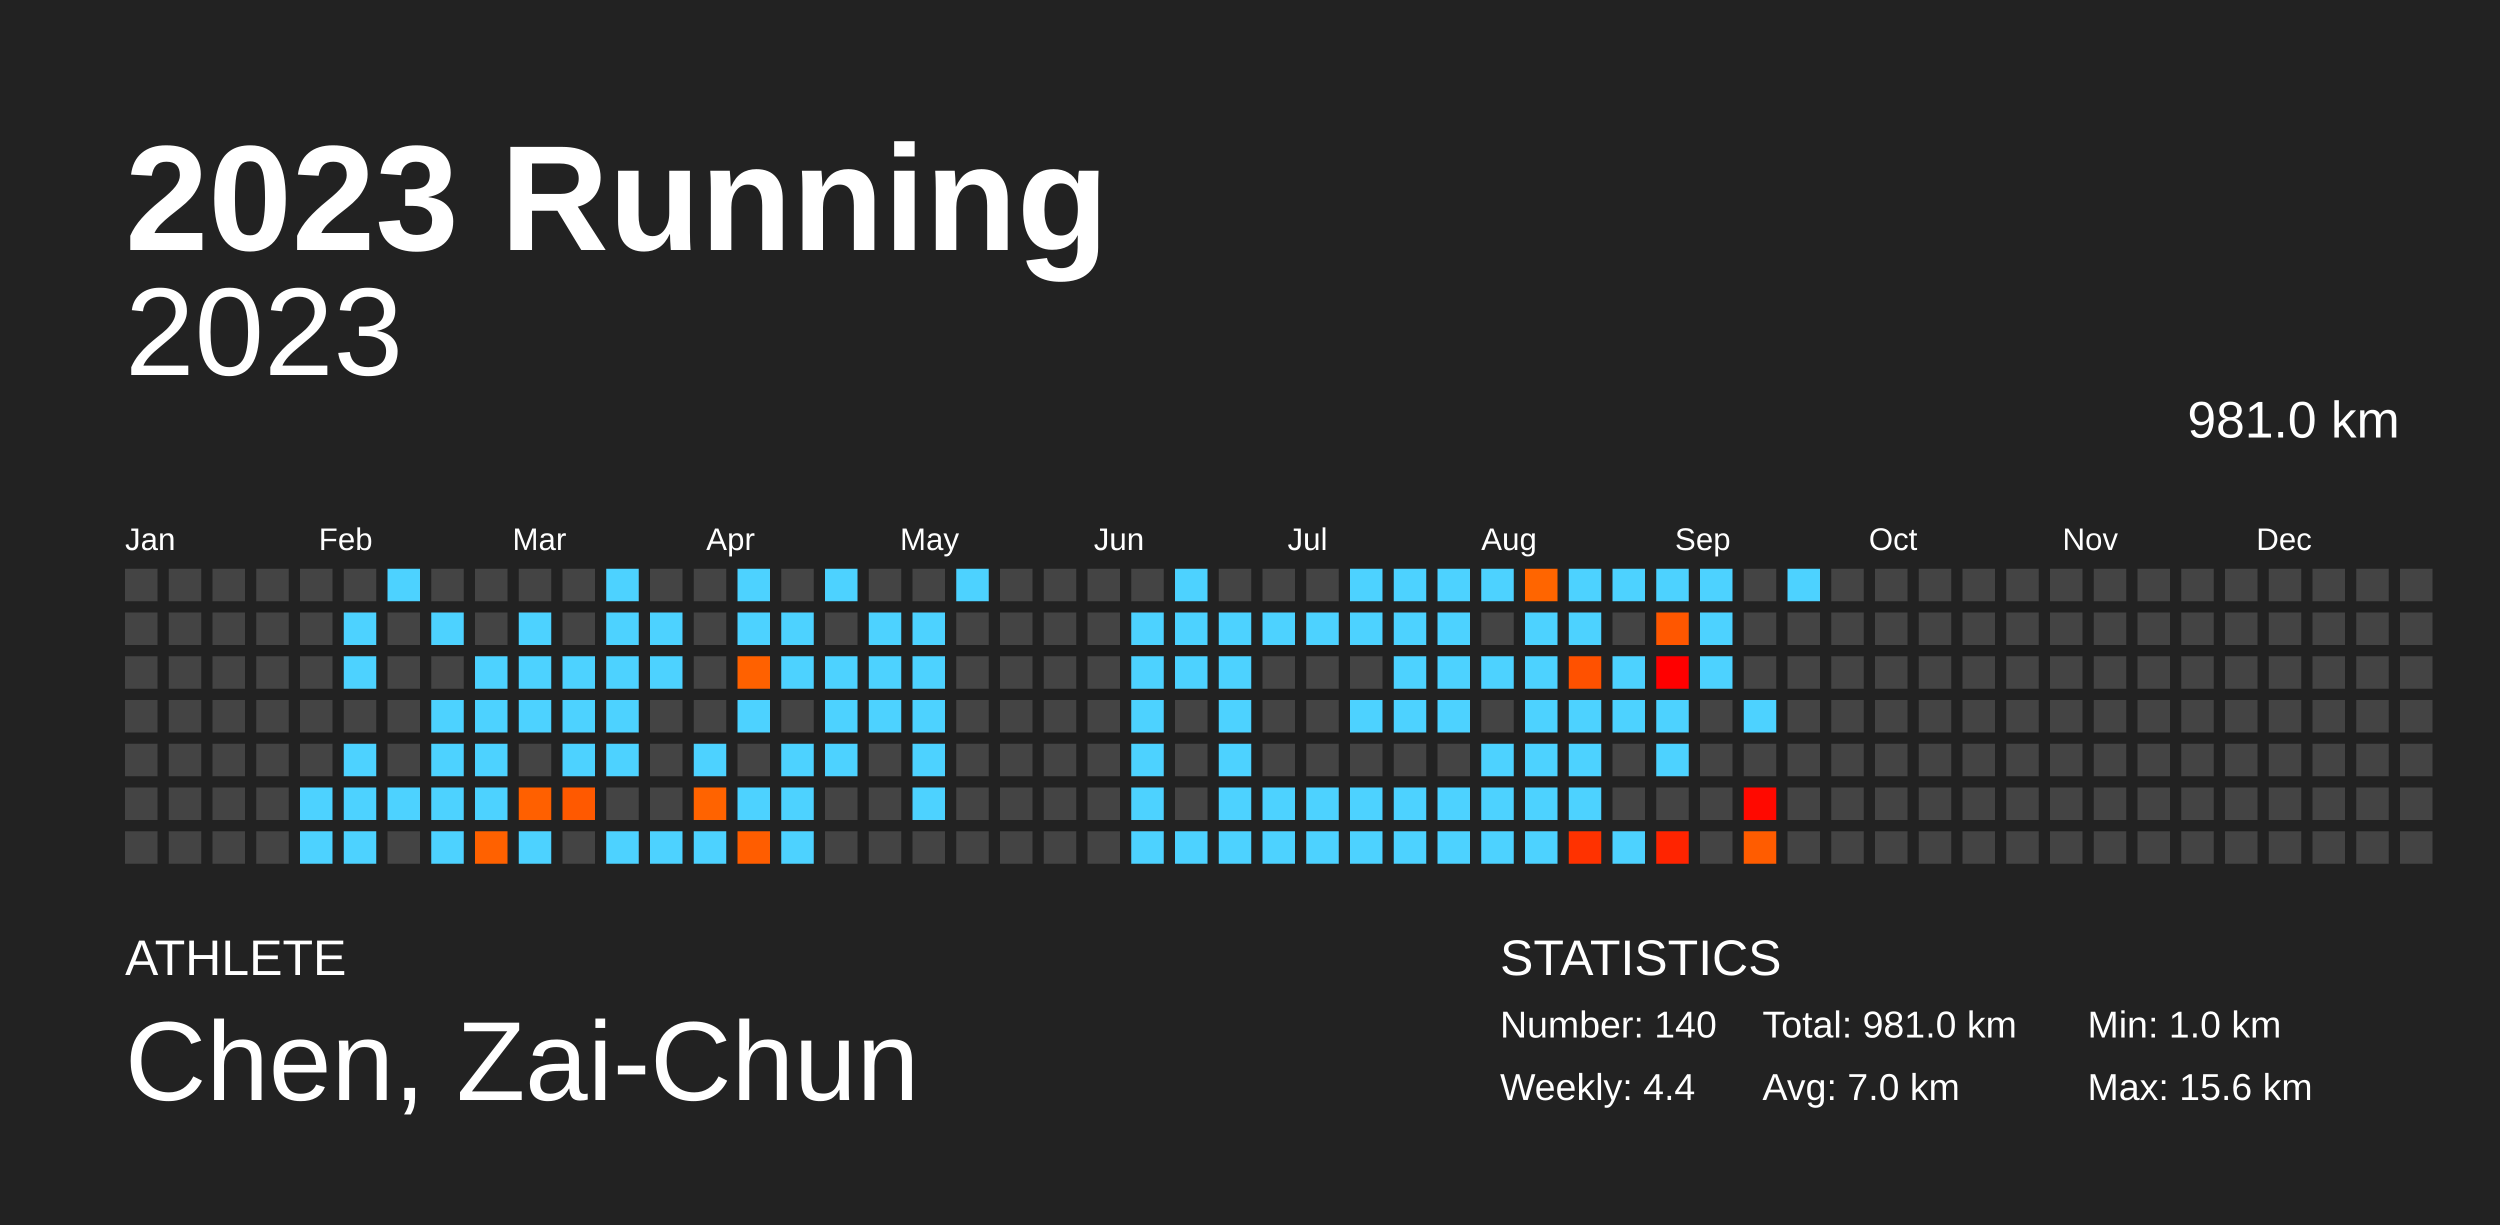
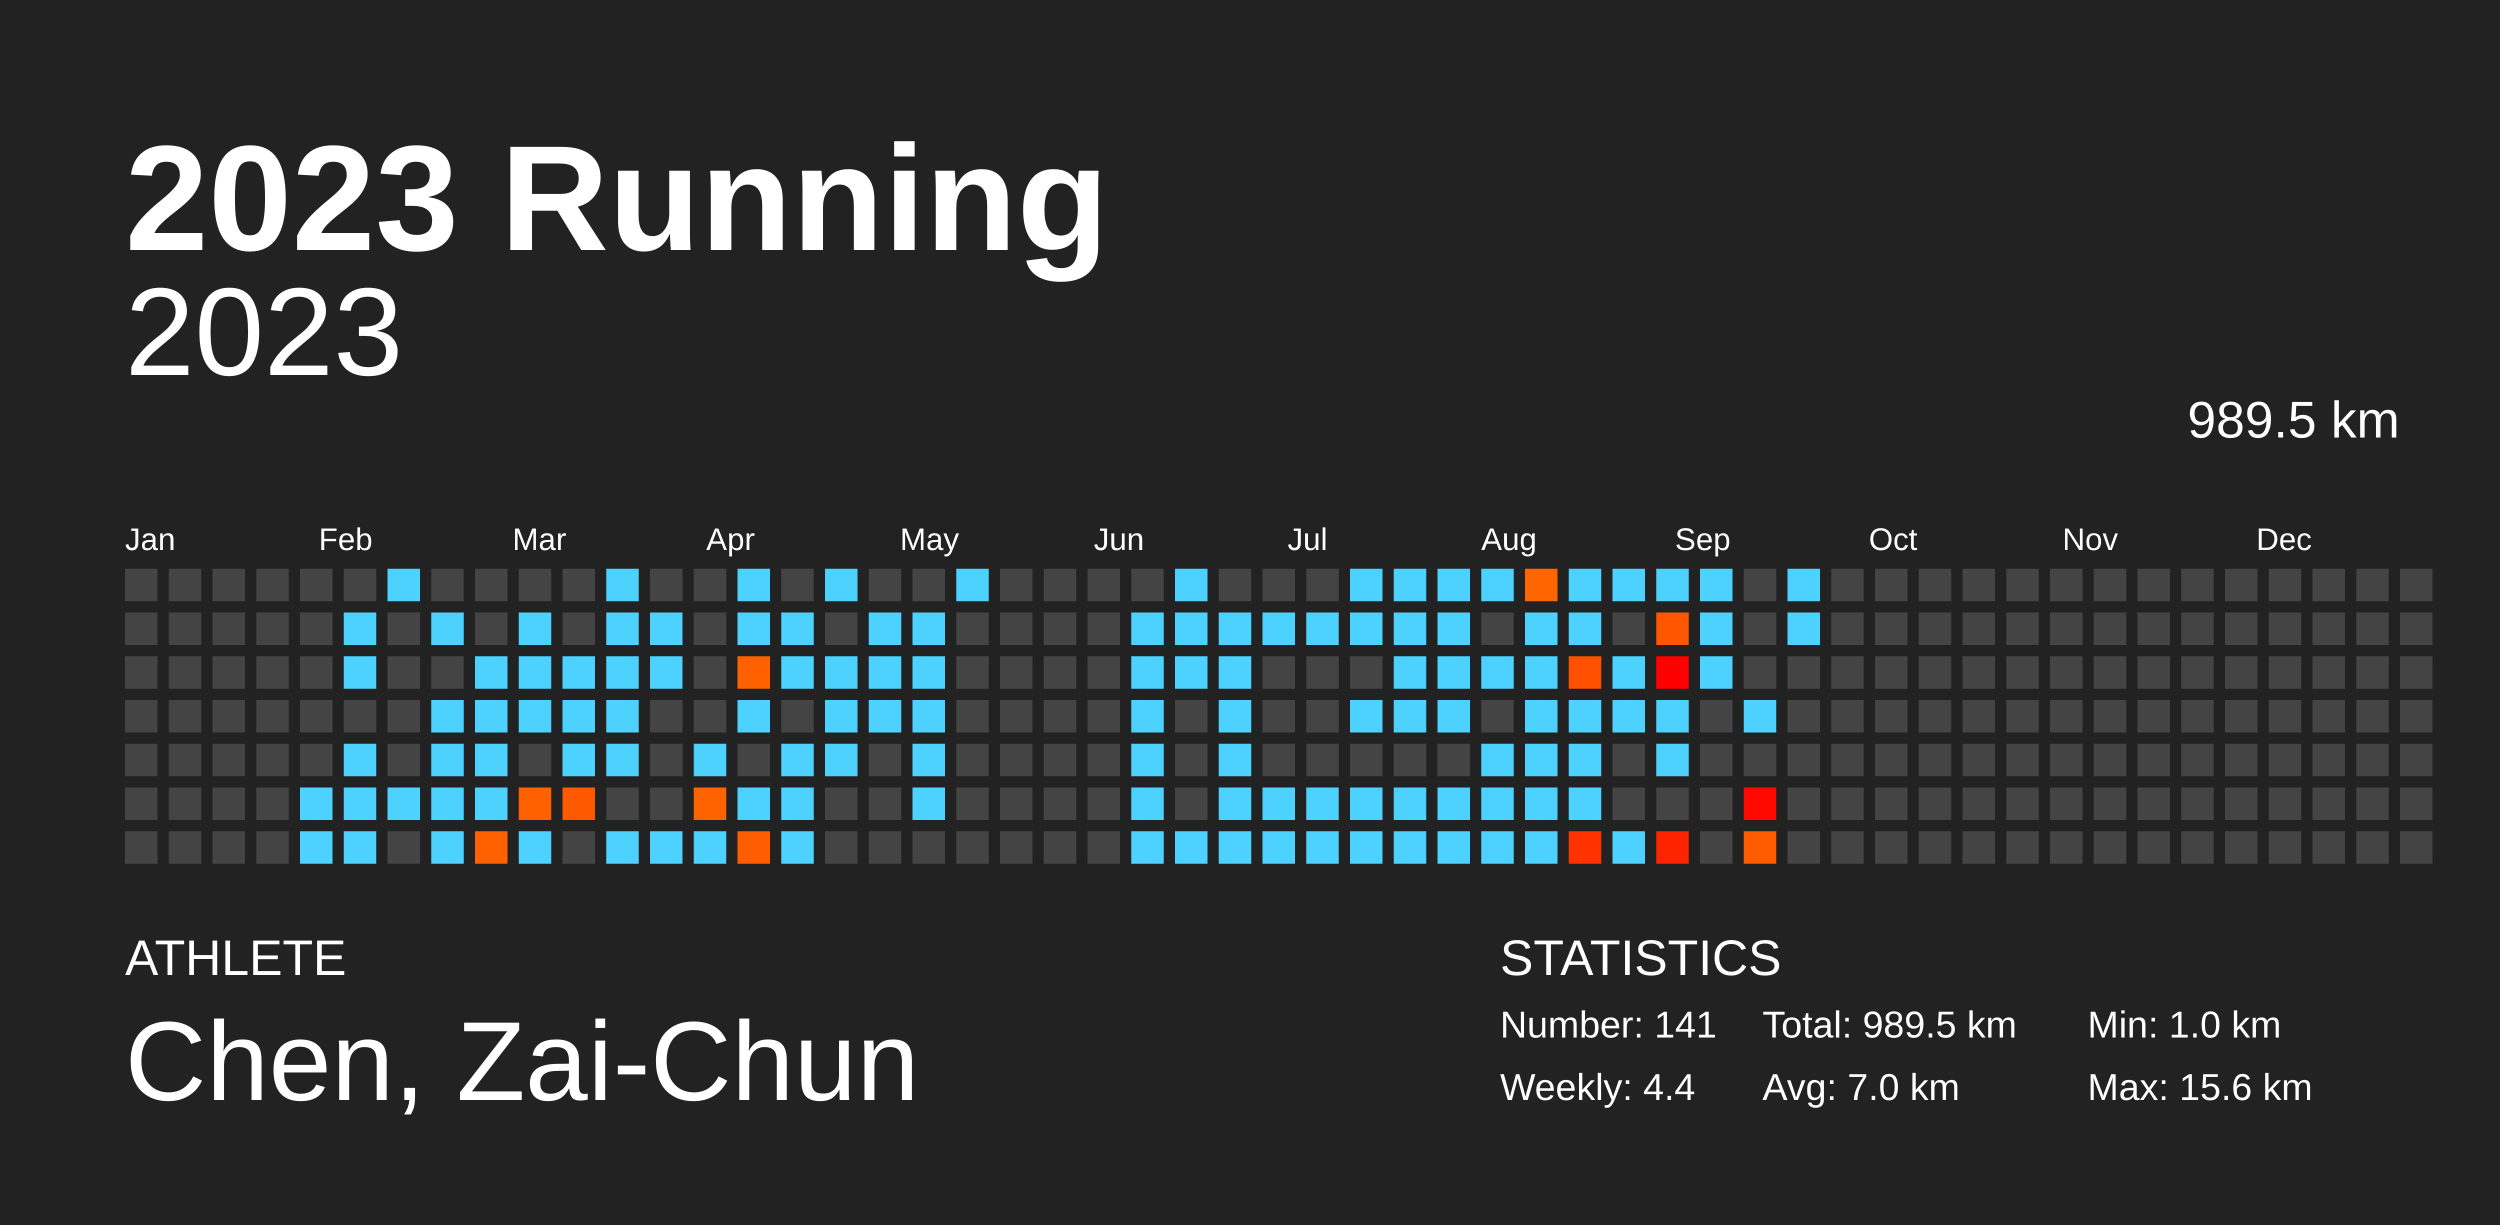
<svg xmlns="http://www.w3.org/2000/svg" baseProfile="full" height="98mm" version="1.1" viewBox="0,0,200,98" width="200mm">
  <defs />
  <rect fill="#222222" height="98" width="200" x="0" y="0" />
  <text fill="#FFFFFF" style="font-size:12px; font-family:Arial; font-weight:bold;" x="10" y="20">2023 Running</text>
  <text fill="#FFFFFF" style="font-size:4px; font-family:Arial" x="10" y="78">ATHLETE</text>
  <text fill="#FFFFFF" style="font-size:9px; font-family:Arial" x="10" y="88">Chen, Zai-Chun</text>
  <text fill="#FFFFFF" style="font-size:4px; font-family:Arial" x="120" y="78">STATISTICS</text>
-   <text fill="#FFFFFF" style="font-size:3px; font-family:Arial" x="120" y="83">Number: 140</text>
+   <text fill="#FFFFFF" style="font-size:3px; font-family:Arial" x="120" y="83">Number: 141</text>
  <text fill="#FFFFFF" style="font-size:3px; font-family:Arial" x="120" y="88">Weekly: 4.4</text>
-   <text fill="#FFFFFF" style="font-size:3px; font-family:Arial" x="141" y="83">Total: 981.0 km</text>
+   <text fill="#FFFFFF" style="font-size:3px; font-family:Arial" x="141" y="83">Total: 989.5 km</text>
  <text fill="#FFFFFF" style="font-size:3px; font-family:Arial" x="141" y="88">Avg: 7.0 km</text>
  <text fill="#FFFFFF" style="font-size:3px; font-family:Arial" x="167" y="83">Min: 1.0 km</text>
  <text fill="#FFFFFF" style="font-size:3px; font-family:Arial" x="167" y="88">Max: 15.6 km</text>
  <text alignment-baseline="hanging" fill="#FFFFFF" style="font-size:10.0px; font-family:Arial;" x="10" y="30">2023</text>
-   <text alignment-baseline="hanging" fill="#FFFFFF" style="font-size:4.125px; font-family:Arial;" x="175" y="35">981.0 km</text>
+   <text alignment-baseline="hanging" fill="#FFFFFF" style="font-size:4.125px; font-family:Arial;" x="175" y="35">989.5 km</text>
  <text fill="#FFFFFF" style="font-size:2.5px; font-family:Arial" x="10.0" y="44">Jan</text>
  <text fill="#FFFFFF" style="font-size:2.5px; font-family:Arial" x="25.5" y="44">Feb</text>
  <text fill="#FFFFFF" style="font-size:2.5px; font-family:Arial" x="41.0" y="44">Mar</text>
  <text fill="#FFFFFF" style="font-size:2.5px; font-family:Arial" x="56.5" y="44">Apr</text>
  <text fill="#FFFFFF" style="font-size:2.5px; font-family:Arial" x="72.0" y="44">May</text>
  <text fill="#FFFFFF" style="font-size:2.5px; font-family:Arial" x="87.5" y="44">Jun</text>
  <text fill="#FFFFFF" style="font-size:2.5px; font-family:Arial" x="103.0" y="44">Jul</text>
  <text fill="#FFFFFF" style="font-size:2.5px; font-family:Arial" x="118.5" y="44">Aug</text>
  <text fill="#FFFFFF" style="font-size:2.5px; font-family:Arial" x="134.0" y="44">Sep</text>
  <text fill="#FFFFFF" style="font-size:2.5px; font-family:Arial" x="149.5" y="44">Oct</text>
  <text fill="#FFFFFF" style="font-size:2.5px; font-family:Arial" x="165.0" y="44">Nov</text>
  <text fill="#FFFFFF" style="font-size:2.5px; font-family:Arial" x="180.5" y="44">Dec</text>
  <rect fill="#444444" height="2.6" width="2.6" x="10.0" y="45.5" />
  <rect fill="#444444" height="2.6" width="2.6" x="10.0" y="49.0" />
  <rect fill="#444444" height="2.6" width="2.6" x="10.0" y="52.5" />
  <rect fill="#444444" height="2.6" width="2.6" x="10.0" y="56.0" />
  <rect fill="#444444" height="2.6" width="2.6" x="10.0" y="59.5" />
  <rect fill="#444444" height="2.6" width="2.6" x="10.0" y="63.0" />
  <rect fill="#444444" height="2.6" width="2.6" x="10.0" y="66.5" />
  <rect fill="#444444" height="2.6" width="2.6" x="13.5" y="45.5" />
  <rect fill="#444444" height="2.6" width="2.6" x="13.5" y="49.0" />
  <rect fill="#444444" height="2.6" width="2.6" x="13.5" y="52.5" />
  <rect fill="#444444" height="2.6" width="2.6" x="13.5" y="56.0" />
  <rect fill="#444444" height="2.6" width="2.6" x="13.5" y="59.5" />
  <rect fill="#444444" height="2.6" width="2.6" x="13.5" y="63.0" />
  <rect fill="#444444" height="2.6" width="2.6" x="13.5" y="66.5" />
  <rect fill="#444444" height="2.6" width="2.6" x="17.0" y="45.5" />
  <rect fill="#444444" height="2.6" width="2.6" x="17.0" y="49.0" />
  <rect fill="#444444" height="2.6" width="2.6" x="17.0" y="52.5" />
  <rect fill="#444444" height="2.6" width="2.6" x="17.0" y="56.0" />
  <rect fill="#444444" height="2.6" width="2.6" x="17.0" y="59.5" />
  <rect fill="#444444" height="2.6" width="2.6" x="17.0" y="63.0" />
  <rect fill="#444444" height="2.6" width="2.6" x="17.0" y="66.5" />
  <rect fill="#444444" height="2.6" width="2.6" x="20.5" y="45.5" />
  <rect fill="#444444" height="2.6" width="2.6" x="20.5" y="49.0" />
  <rect fill="#444444" height="2.6" width="2.6" x="20.5" y="52.5" />
  <rect fill="#444444" height="2.6" width="2.6" x="20.5" y="56.0" />
  <rect fill="#444444" height="2.6" width="2.6" x="20.5" y="59.5" />
  <rect fill="#444444" height="2.6" width="2.6" x="20.5" y="63.0" />
  <rect fill="#444444" height="2.6" width="2.6" x="20.5" y="66.5" />
  <rect fill="#444444" height="2.6" width="2.6" x="24.0" y="45.5" />
  <rect fill="#444444" height="2.6" width="2.6" x="24.0" y="49.0" />
  <rect fill="#444444" height="2.6" width="2.6" x="24.0" y="52.5" />
  <rect fill="#444444" height="2.6" width="2.6" x="24.0" y="56.0" />
  <rect fill="#444444" height="2.6" width="2.6" x="24.0" y="59.5" />
  <rect fill="#4dd2ff" height="2.6" width="2.6" x="24.0" y="63.0" />
  <rect fill="#4dd2ff" height="2.6" width="2.6" x="24.0" y="66.5" />
  <rect fill="#444444" height="2.6" width="2.6" x="27.5" y="45.5" />
  <rect fill="#4dd2ff" height="2.6" width="2.6" x="27.5" y="49.0" />
  <rect fill="#4dd2ff" height="2.6" width="2.6" x="27.5" y="52.5" />
  <rect fill="#444444" height="2.6" width="2.6" x="27.5" y="56.0" />
  <rect fill="#4dd2ff" height="2.6" width="2.6" x="27.5" y="59.5" />
  <rect fill="#4dd2ff" height="2.6" width="2.6" x="27.5" y="63.0" />
  <rect fill="#4dd2ff" height="2.6" width="2.6" x="27.5" y="66.5" />
  <rect fill="#4dd2ff" height="2.6" width="2.6" x="31.0" y="45.5" />
  <rect fill="#444444" height="2.6" width="2.6" x="31.0" y="49.0" />
  <rect fill="#444444" height="2.6" width="2.6" x="31.0" y="52.5" />
  <rect fill="#444444" height="2.6" width="2.6" x="31.0" y="56.0" />
  <rect fill="#444444" height="2.6" width="2.6" x="31.0" y="59.5" />
  <rect fill="#4dd2ff" height="2.6" width="2.6" x="31.0" y="63.0" />
  <rect fill="#444444" height="2.6" width="2.6" x="31.0" y="66.5" />
  <rect fill="#444444" height="2.6" width="2.6" x="34.5" y="45.5" />
  <rect fill="#4dd2ff" height="2.6" width="2.6" x="34.5" y="49.0" />
  <rect fill="#444444" height="2.6" width="2.6" x="34.5" y="52.5" />
  <rect fill="#4dd2ff" height="2.6" width="2.6" x="34.5" y="56.0" />
  <rect fill="#4dd2ff" height="2.6" width="2.6" x="34.5" y="59.5" />
  <rect fill="#4dd2ff" height="2.6" width="2.6" x="34.5" y="63.0" />
  <rect fill="#4dd2ff" height="2.6" width="2.6" x="34.5" y="66.5" />
  <rect fill="#444444" height="2.6" width="2.6" x="38.0" y="45.5" />
  <rect fill="#444444" height="2.6" width="2.6" x="38.0" y="49.0" />
  <rect fill="#4dd2ff" height="2.6" width="2.6" x="38.0" y="52.5" />
  <rect fill="#4dd2ff" height="2.6" width="2.6" x="38.0" y="56.0" />
  <rect fill="#4dd2ff" height="2.6" width="2.6" x="38.0" y="59.5" />
  <rect fill="#4dd2ff" height="2.6" width="2.6" x="38.0" y="63.0" />
  <rect fill="#ff6100" height="2.6" width="2.6" x="38.0" y="66.5" />
  <rect fill="#444444" height="2.6" width="2.6" x="41.5" y="45.5" />
  <rect fill="#4dd2ff" height="2.6" width="2.6" x="41.5" y="49.0" />
  <rect fill="#4dd2ff" height="2.6" width="2.6" x="41.5" y="52.5" />
  <rect fill="#4dd2ff" height="2.6" width="2.6" x="41.5" y="56.0" />
  <rect fill="#444444" height="2.6" width="2.6" x="41.5" y="59.5" />
  <rect fill="#ff6000" height="2.6" width="2.6" x="41.5" y="63.0" />
  <rect fill="#4dd2ff" height="2.6" width="2.6" x="41.5" y="66.5" />
  <rect fill="#444444" height="2.6" width="2.6" x="45.0" y="45.5" />
  <rect fill="#444444" height="2.6" width="2.6" x="45.0" y="49.0" />
  <rect fill="#4dd2ff" height="2.6" width="2.6" x="45.0" y="52.5" />
  <rect fill="#4dd2ff" height="2.6" width="2.6" x="45.0" y="56.0" />
  <rect fill="#4dd2ff" height="2.6" width="2.6" x="45.0" y="59.5" />
  <rect fill="#ff5900" height="2.6" width="2.6" x="45.0" y="63.0" />
  <rect fill="#444444" height="2.6" width="2.6" x="45.0" y="66.5" />
  <rect fill="#4dd2ff" height="2.6" width="2.6" x="48.5" y="45.5" />
  <rect fill="#4dd2ff" height="2.6" width="2.6" x="48.5" y="49.0" />
  <rect fill="#4dd2ff" height="2.6" width="2.6" x="48.5" y="52.5" />
  <rect fill="#4dd2ff" height="2.6" width="2.6" x="48.5" y="56.0" />
  <rect fill="#4dd2ff" height="2.6" width="2.6" x="48.5" y="59.5" />
  <rect fill="#444444" height="2.6" width="2.6" x="48.5" y="63.0" />
  <rect fill="#4dd2ff" height="2.6" width="2.6" x="48.5" y="66.5" />
  <rect fill="#444444" height="2.6" width="2.6" x="52.0" y="45.5" />
  <rect fill="#4dd2ff" height="2.6" width="2.6" x="52.0" y="49.0" />
  <rect fill="#4dd2ff" height="2.6" width="2.6" x="52.0" y="52.5" />
  <rect fill="#444444" height="2.6" width="2.6" x="52.0" y="56.0" />
  <rect fill="#444444" height="2.6" width="2.6" x="52.0" y="59.5" />
  <rect fill="#444444" height="2.6" width="2.6" x="52.0" y="63.0" />
  <rect fill="#4dd2ff" height="2.6" width="2.6" x="52.0" y="66.5" />
  <rect fill="#444444" height="2.6" width="2.6" x="55.5" y="45.5" />
  <rect fill="#444444" height="2.6" width="2.6" x="55.5" y="49.0" />
  <rect fill="#444444" height="2.6" width="2.6" x="55.5" y="52.5" />
  <rect fill="#444444" height="2.6" width="2.6" x="55.5" y="56.0" />
  <rect fill="#4dd2ff" height="2.6" width="2.6" x="55.5" y="59.5" />
  <rect fill="#ff6300" height="2.6" width="2.6" x="55.5" y="63.0" />
  <rect fill="#4dd2ff" height="2.6" width="2.6" x="55.5" y="66.5" />
  <rect fill="#4dd2ff" height="2.6" width="2.6" x="59.0" y="45.5" />
  <rect fill="#4dd2ff" height="2.6" width="2.6" x="59.0" y="49.0" />
  <rect fill="#ff6100" height="2.6" width="2.6" x="59.0" y="52.5" />
  <rect fill="#4dd2ff" height="2.6" width="2.6" x="59.0" y="56.0" />
  <rect fill="#444444" height="2.6" width="2.6" x="59.0" y="59.5" />
  <rect fill="#4dd2ff" height="2.6" width="2.6" x="59.0" y="63.0" />
  <rect fill="#ff5d00" height="2.6" width="2.6" x="59.0" y="66.5" />
  <rect fill="#444444" height="2.6" width="2.6" x="62.5" y="45.5" />
  <rect fill="#4dd2ff" height="2.6" width="2.6" x="62.5" y="49.0" />
  <rect fill="#4dd2ff" height="2.6" width="2.6" x="62.5" y="52.5" />
  <rect fill="#444444" height="2.6" width="2.6" x="62.5" y="56.0" />
  <rect fill="#4dd2ff" height="2.6" width="2.6" x="62.5" y="59.5" />
  <rect fill="#4dd2ff" height="2.6" width="2.6" x="62.5" y="63.0" />
  <rect fill="#4dd2ff" height="2.6" width="2.6" x="62.5" y="66.5" />
  <rect fill="#4dd2ff" height="2.6" width="2.6" x="66.0" y="45.5" />
  <rect fill="#444444" height="2.6" width="2.6" x="66.0" y="49.0" />
  <rect fill="#4dd2ff" height="2.6" width="2.6" x="66.0" y="52.5" />
  <rect fill="#4dd2ff" height="2.6" width="2.6" x="66.0" y="56.0" />
  <rect fill="#4dd2ff" height="2.6" width="2.6" x="66.0" y="59.5" />
  <rect fill="#444444" height="2.6" width="2.6" x="66.0" y="63.0" />
  <rect fill="#444444" height="2.6" width="2.6" x="66.0" y="66.5" />
  <rect fill="#444444" height="2.6" width="2.6" x="69.5" y="45.5" />
  <rect fill="#4dd2ff" height="2.6" width="2.6" x="69.5" y="49.0" />
  <rect fill="#4dd2ff" height="2.6" width="2.6" x="69.5" y="52.5" />
  <rect fill="#4dd2ff" height="2.6" width="2.6" x="69.5" y="56.0" />
  <rect fill="#444444" height="2.6" width="2.6" x="69.5" y="59.5" />
  <rect fill="#444444" height="2.6" width="2.6" x="69.5" y="63.0" />
  <rect fill="#444444" height="2.6" width="2.6" x="69.5" y="66.5" />
  <rect fill="#444444" height="2.6" width="2.6" x="73.0" y="45.5" />
  <rect fill="#4dd2ff" height="2.6" width="2.6" x="73.0" y="49.0" />
  <rect fill="#4dd2ff" height="2.6" width="2.6" x="73.0" y="52.5" />
  <rect fill="#4dd2ff" height="2.6" width="2.6" x="73.0" y="56.0" />
  <rect fill="#4dd2ff" height="2.6" width="2.6" x="73.0" y="59.5" />
  <rect fill="#4dd2ff" height="2.6" width="2.6" x="73.0" y="63.0" />
  <rect fill="#444444" height="2.6" width="2.6" x="73.0" y="66.5" />
  <rect fill="#4dd2ff" height="2.6" width="2.6" x="76.5" y="45.5" />
  <rect fill="#444444" height="2.6" width="2.6" x="76.5" y="49.0" />
  <rect fill="#444444" height="2.6" width="2.6" x="76.5" y="52.5" />
  <rect fill="#444444" height="2.6" width="2.6" x="76.5" y="56.0" />
  <rect fill="#444444" height="2.6" width="2.6" x="76.5" y="59.5" />
  <rect fill="#444444" height="2.6" width="2.6" x="76.5" y="63.0" />
  <rect fill="#444444" height="2.6" width="2.6" x="76.5" y="66.5" />
  <rect fill="#444444" height="2.6" width="2.6" x="80.0" y="45.5" />
  <rect fill="#444444" height="2.6" width="2.6" x="80.0" y="49.0" />
  <rect fill="#444444" height="2.6" width="2.6" x="80.0" y="52.5" />
  <rect fill="#444444" height="2.6" width="2.6" x="80.0" y="56.0" />
  <rect fill="#444444" height="2.6" width="2.6" x="80.0" y="59.5" />
  <rect fill="#444444" height="2.6" width="2.6" x="80.0" y="63.0" />
  <rect fill="#444444" height="2.6" width="2.6" x="80.0" y="66.5" />
  <rect fill="#444444" height="2.6" width="2.6" x="83.5" y="45.5" />
  <rect fill="#444444" height="2.6" width="2.6" x="83.5" y="49.0" />
  <rect fill="#444444" height="2.6" width="2.6" x="83.5" y="52.5" />
  <rect fill="#444444" height="2.6" width="2.6" x="83.5" y="56.0" />
  <rect fill="#444444" height="2.6" width="2.6" x="83.5" y="59.5" />
  <rect fill="#444444" height="2.6" width="2.6" x="83.5" y="63.0" />
  <rect fill="#444444" height="2.6" width="2.6" x="83.5" y="66.5" />
  <rect fill="#444444" height="2.6" width="2.6" x="87.0" y="45.5" />
  <rect fill="#444444" height="2.6" width="2.6" x="87.0" y="49.0" />
  <rect fill="#444444" height="2.6" width="2.6" x="87.0" y="52.5" />
  <rect fill="#444444" height="2.6" width="2.6" x="87.0" y="56.0" />
  <rect fill="#444444" height="2.6" width="2.6" x="87.0" y="59.5" />
  <rect fill="#444444" height="2.6" width="2.6" x="87.0" y="63.0" />
  <rect fill="#444444" height="2.6" width="2.6" x="87.0" y="66.5" />
  <rect fill="#444444" height="2.6" width="2.6" x="90.5" y="45.5" />
  <rect fill="#4dd2ff" height="2.6" width="2.6" x="90.5" y="49.0" />
  <rect fill="#4dd2ff" height="2.6" width="2.6" x="90.5" y="52.5" />
  <rect fill="#4dd2ff" height="2.6" width="2.6" x="90.5" y="56.0" />
  <rect fill="#4dd2ff" height="2.6" width="2.6" x="90.5" y="59.5" />
  <rect fill="#4dd2ff" height="2.6" width="2.6" x="90.5" y="63.0" />
  <rect fill="#4dd2ff" height="2.6" width="2.6" x="90.5" y="66.5" />
  <rect fill="#4dd2ff" height="2.6" width="2.6" x="94.0" y="45.5" />
  <rect fill="#4dd2ff" height="2.6" width="2.6" x="94.0" y="49.0" />
  <rect fill="#4dd2ff" height="2.6" width="2.6" x="94.0" y="52.5" />
  <rect fill="#444444" height="2.6" width="2.6" x="94.0" y="56.0" />
  <rect fill="#444444" height="2.6" width="2.6" x="94.0" y="59.5" />
  <rect fill="#444444" height="2.6" width="2.6" x="94.0" y="63.0" />
  <rect fill="#4dd2ff" height="2.6" width="2.6" x="94.0" y="66.5" />
  <rect fill="#444444" height="2.6" width="2.6" x="97.5" y="45.5" />
  <rect fill="#4dd2ff" height="2.6" width="2.6" x="97.5" y="49.0" />
  <rect fill="#4dd2ff" height="2.6" width="2.6" x="97.5" y="52.5" />
  <rect fill="#4dd2ff" height="2.6" width="2.6" x="97.5" y="56.0" />
  <rect fill="#4dd2ff" height="2.6" width="2.6" x="97.5" y="59.5" />
  <rect fill="#4dd2ff" height="2.6" width="2.6" x="97.5" y="63.0" />
  <rect fill="#4dd2ff" height="2.6" width="2.6" x="97.5" y="66.5" />
  <rect fill="#444444" height="2.6" width="2.6" x="101.0" y="45.5" />
  <rect fill="#4dd2ff" height="2.6" width="2.6" x="101.0" y="49.0" />
  <rect fill="#444444" height="2.6" width="2.6" x="101.0" y="52.5" />
  <rect fill="#444444" height="2.6" width="2.6" x="101.0" y="56.0" />
  <rect fill="#444444" height="2.6" width="2.6" x="101.0" y="59.5" />
  <rect fill="#4dd2ff" height="2.6" width="2.6" x="101.0" y="63.0" />
  <rect fill="#4dd2ff" height="2.6" width="2.6" x="101.0" y="66.5" />
  <rect fill="#444444" height="2.6" width="2.6" x="104.5" y="45.5" />
  <rect fill="#4dd2ff" height="2.6" width="2.6" x="104.5" y="49.0" />
  <rect fill="#444444" height="2.6" width="2.6" x="104.5" y="52.5" />
  <rect fill="#444444" height="2.6" width="2.6" x="104.5" y="56.0" />
  <rect fill="#444444" height="2.6" width="2.6" x="104.5" y="59.5" />
  <rect fill="#4dd2ff" height="2.6" width="2.6" x="104.5" y="63.0" />
  <rect fill="#4dd2ff" height="2.6" width="2.6" x="104.5" y="66.5" />
  <rect fill="#4dd2ff" height="2.6" width="2.6" x="108.0" y="45.5" />
  <rect fill="#4dd2ff" height="2.6" width="2.6" x="108.0" y="49.0" />
  <rect fill="#444444" height="2.6" width="2.6" x="108.0" y="52.5" />
  <rect fill="#4dd2ff" height="2.6" width="2.6" x="108.0" y="56.0" />
  <rect fill="#444444" height="2.6" width="2.6" x="108.0" y="59.5" />
  <rect fill="#4dd2ff" height="2.6" width="2.6" x="108.0" y="63.0" />
  <rect fill="#4dd2ff" height="2.6" width="2.6" x="108.0" y="66.5" />
  <rect fill="#4dd2ff" height="2.6" width="2.6" x="111.5" y="45.5" />
  <rect fill="#4dd2ff" height="2.6" width="2.6" x="111.5" y="49.0" />
  <rect fill="#4dd2ff" height="2.6" width="2.6" x="111.5" y="52.5" />
  <rect fill="#4dd2ff" height="2.6" width="2.6" x="111.5" y="56.0" />
  <rect fill="#444444" height="2.6" width="2.6" x="111.5" y="59.5" />
  <rect fill="#4dd2ff" height="2.6" width="2.6" x="111.5" y="63.0" />
  <rect fill="#4dd2ff" height="2.6" width="2.6" x="111.5" y="66.5" />
  <rect fill="#4dd2ff" height="2.6" width="2.6" x="115.0" y="45.5" />
  <rect fill="#4dd2ff" height="2.6" width="2.6" x="115.0" y="49.0" />
  <rect fill="#4dd2ff" height="2.6" width="2.6" x="115.0" y="52.5" />
  <rect fill="#4dd2ff" height="2.6" width="2.6" x="115.0" y="56.0" />
  <rect fill="#444444" height="2.6" width="2.6" x="115.0" y="59.5" />
  <rect fill="#4dd2ff" height="2.6" width="2.6" x="115.0" y="63.0" />
  <rect fill="#4dd2ff" height="2.6" width="2.6" x="115.0" y="66.5" />
  <rect fill="#4dd2ff" height="2.6" width="2.6" x="118.5" y="45.5" />
  <rect fill="#444444" height="2.6" width="2.6" x="118.5" y="49.0" />
  <rect fill="#4dd2ff" height="2.6" width="2.6" x="118.5" y="52.5" />
  <rect fill="#444444" height="2.6" width="2.6" x="118.5" y="56.0" />
  <rect fill="#4dd2ff" height="2.6" width="2.6" x="118.5" y="59.5" />
  <rect fill="#4dd2ff" height="2.6" width="2.6" x="118.5" y="63.0" />
  <rect fill="#4dd2ff" height="2.6" width="2.6" x="118.5" y="66.5" />
  <rect fill="#ff6500" height="2.6" width="2.6" x="122.0" y="45.5" />
  <rect fill="#4dd2ff" height="2.6" width="2.6" x="122.0" y="49.0" />
  <rect fill="#4dd2ff" height="2.6" width="2.6" x="122.0" y="52.5" />
  <rect fill="#4dd2ff" height="2.6" width="2.6" x="122.0" y="56.0" />
  <rect fill="#4dd2ff" height="2.6" width="2.6" x="122.0" y="59.5" />
  <rect fill="#4dd2ff" height="2.6" width="2.6" x="122.0" y="63.0" />
  <rect fill="#4dd2ff" height="2.6" width="2.6" x="122.0" y="66.5" />
  <rect fill="#4dd2ff" height="2.6" width="2.6" x="125.5" y="45.5" />
  <rect fill="#4dd2ff" height="2.6" width="2.6" x="125.5" y="49.0" />
  <rect fill="#ff5100" height="2.6" width="2.6" x="125.5" y="52.5" />
  <rect fill="#4dd2ff" height="2.6" width="2.6" x="125.5" y="56.0" />
  <rect fill="#4dd2ff" height="2.6" width="2.6" x="125.5" y="59.5" />
  <rect fill="#4dd2ff" height="2.6" width="2.6" x="125.5" y="63.0" />
  <rect fill="#ff3200" height="2.6" width="2.6" x="125.5" y="66.5" />
  <rect fill="#4dd2ff" height="2.6" width="2.6" x="129.0" y="45.5" />
  <rect fill="#444444" height="2.6" width="2.6" x="129.0" y="49.0" />
  <rect fill="#4dd2ff" height="2.6" width="2.6" x="129.0" y="52.5" />
  <rect fill="#4dd2ff" height="2.6" width="2.6" x="129.0" y="56.0" />
  <rect fill="#444444" height="2.6" width="2.6" x="129.0" y="59.5" />
  <rect fill="#444444" height="2.6" width="2.6" x="129.0" y="63.0" />
  <rect fill="#4dd2ff" height="2.6" width="2.6" x="129.0" y="66.5" />
  <rect fill="#4dd2ff" height="2.6" width="2.6" x="132.5" y="45.5" />
  <rect fill="#ff5700" height="2.6" width="2.6" x="132.5" y="49.0" />
  <rect fill="#ff0000" height="2.6" width="2.6" x="132.5" y="52.5" />
  <rect fill="#4dd2ff" height="2.6" width="2.6" x="132.5" y="56.0" />
  <rect fill="#4dd2ff" height="2.6" width="2.6" x="132.5" y="59.5" />
  <rect fill="#444444" height="2.6" width="2.6" x="132.5" y="63.0" />
  <rect fill="#ff2400" height="2.6" width="2.6" x="132.5" y="66.5" />
  <rect fill="#4dd2ff" height="2.6" width="2.6" x="136.0" y="45.5" />
  <rect fill="#4dd2ff" height="2.6" width="2.6" x="136.0" y="49.0" />
  <rect fill="#4dd2ff" height="2.6" width="2.6" x="136.0" y="52.5" />
  <rect fill="#444444" height="2.6" width="2.6" x="136.0" y="56.0" />
  <rect fill="#444444" height="2.6" width="2.6" x="136.0" y="59.5" />
  <rect fill="#444444" height="2.6" width="2.6" x="136.0" y="63.0" />
  <rect fill="#444444" height="2.6" width="2.6" x="136.0" y="66.5" />
  <rect fill="#444444" height="2.6" width="2.6" x="139.5" y="45.5" />
  <rect fill="#444444" height="2.6" width="2.6" x="139.5" y="49.0" />
  <rect fill="#444444" height="2.6" width="2.6" x="139.5" y="52.5" />
  <rect fill="#4dd2ff" height="2.6" width="2.6" x="139.5" y="56.0" />
  <rect fill="#444444" height="2.6" width="2.6" x="139.5" y="59.5" />
  <rect fill="#ff0900" height="2.6" width="2.6" x="139.5" y="63.0" />
  <rect fill="#ff5c00" height="2.6" width="2.6" x="139.5" y="66.5" />
  <rect fill="#4dd2ff" height="2.6" width="2.6" x="143.0" y="45.5" />
-   <rect fill="#444444" height="2.6" width="2.6" x="143.0" y="49.0" />
+   <rect fill="#4dd2ff" height="2.6" width="2.6" x="143.0" y="49.0" />
  <rect fill="#444444" height="2.6" width="2.6" x="143.0" y="52.5" />
  <rect fill="#444444" height="2.6" width="2.6" x="143.0" y="56.0" />
  <rect fill="#444444" height="2.6" width="2.6" x="143.0" y="59.5" />
  <rect fill="#444444" height="2.6" width="2.6" x="143.0" y="63.0" />
  <rect fill="#444444" height="2.6" width="2.6" x="143.0" y="66.5" />
  <rect fill="#444444" height="2.6" width="2.6" x="146.5" y="45.5" />
  <rect fill="#444444" height="2.6" width="2.6" x="146.5" y="49.0" />
  <rect fill="#444444" height="2.6" width="2.6" x="146.5" y="52.5" />
  <rect fill="#444444" height="2.6" width="2.6" x="146.5" y="56.0" />
  <rect fill="#444444" height="2.6" width="2.6" x="146.5" y="59.5" />
  <rect fill="#444444" height="2.6" width="2.6" x="146.5" y="63.0" />
  <rect fill="#444444" height="2.6" width="2.6" x="146.5" y="66.5" />
  <rect fill="#444444" height="2.6" width="2.6" x="150.0" y="45.5" />
  <rect fill="#444444" height="2.6" width="2.6" x="150.0" y="49.0" />
  <rect fill="#444444" height="2.6" width="2.6" x="150.0" y="52.5" />
  <rect fill="#444444" height="2.6" width="2.6" x="150.0" y="56.0" />
  <rect fill="#444444" height="2.6" width="2.6" x="150.0" y="59.5" />
  <rect fill="#444444" height="2.6" width="2.6" x="150.0" y="63.0" />
  <rect fill="#444444" height="2.6" width="2.6" x="150.0" y="66.5" />
  <rect fill="#444444" height="2.6" width="2.6" x="153.5" y="45.5" />
  <rect fill="#444444" height="2.6" width="2.6" x="153.5" y="49.0" />
  <rect fill="#444444" height="2.6" width="2.6" x="153.5" y="52.5" />
  <rect fill="#444444" height="2.6" width="2.6" x="153.5" y="56.0" />
  <rect fill="#444444" height="2.6" width="2.6" x="153.5" y="59.5" />
  <rect fill="#444444" height="2.6" width="2.6" x="153.5" y="63.0" />
  <rect fill="#444444" height="2.6" width="2.6" x="153.5" y="66.5" />
  <rect fill="#444444" height="2.6" width="2.6" x="157.0" y="45.5" />
  <rect fill="#444444" height="2.6" width="2.6" x="157.0" y="49.0" />
  <rect fill="#444444" height="2.6" width="2.6" x="157.0" y="52.5" />
  <rect fill="#444444" height="2.6" width="2.6" x="157.0" y="56.0" />
  <rect fill="#444444" height="2.6" width="2.6" x="157.0" y="59.5" />
  <rect fill="#444444" height="2.6" width="2.6" x="157.0" y="63.0" />
  <rect fill="#444444" height="2.6" width="2.6" x="157.0" y="66.5" />
  <rect fill="#444444" height="2.6" width="2.6" x="160.5" y="45.5" />
  <rect fill="#444444" height="2.6" width="2.6" x="160.5" y="49.0" />
  <rect fill="#444444" height="2.6" width="2.6" x="160.5" y="52.5" />
  <rect fill="#444444" height="2.6" width="2.6" x="160.5" y="56.0" />
  <rect fill="#444444" height="2.6" width="2.6" x="160.5" y="59.5" />
  <rect fill="#444444" height="2.6" width="2.6" x="160.5" y="63.0" />
  <rect fill="#444444" height="2.6" width="2.6" x="160.5" y="66.5" />
  <rect fill="#444444" height="2.6" width="2.6" x="164.0" y="45.5" />
  <rect fill="#444444" height="2.6" width="2.6" x="164.0" y="49.0" />
  <rect fill="#444444" height="2.6" width="2.6" x="164.0" y="52.5" />
  <rect fill="#444444" height="2.6" width="2.6" x="164.0" y="56.0" />
  <rect fill="#444444" height="2.6" width="2.6" x="164.0" y="59.5" />
  <rect fill="#444444" height="2.6" width="2.6" x="164.0" y="63.0" />
  <rect fill="#444444" height="2.6" width="2.6" x="164.0" y="66.5" />
  <rect fill="#444444" height="2.6" width="2.6" x="167.5" y="45.5" />
  <rect fill="#444444" height="2.6" width="2.6" x="167.5" y="49.0" />
  <rect fill="#444444" height="2.6" width="2.6" x="167.5" y="52.5" />
  <rect fill="#444444" height="2.6" width="2.6" x="167.5" y="56.0" />
  <rect fill="#444444" height="2.6" width="2.6" x="167.5" y="59.5" />
  <rect fill="#444444" height="2.6" width="2.6" x="167.5" y="63.0" />
  <rect fill="#444444" height="2.6" width="2.6" x="167.5" y="66.5" />
  <rect fill="#444444" height="2.6" width="2.6" x="171.0" y="45.5" />
  <rect fill="#444444" height="2.6" width="2.6" x="171.0" y="49.0" />
  <rect fill="#444444" height="2.6" width="2.6" x="171.0" y="52.5" />
  <rect fill="#444444" height="2.6" width="2.6" x="171.0" y="56.0" />
  <rect fill="#444444" height="2.6" width="2.6" x="171.0" y="59.5" />
  <rect fill="#444444" height="2.6" width="2.6" x="171.0" y="63.0" />
  <rect fill="#444444" height="2.6" width="2.6" x="171.0" y="66.5" />
  <rect fill="#444444" height="2.6" width="2.6" x="174.5" y="45.5" />
  <rect fill="#444444" height="2.6" width="2.6" x="174.5" y="49.0" />
  <rect fill="#444444" height="2.6" width="2.6" x="174.5" y="52.5" />
  <rect fill="#444444" height="2.6" width="2.6" x="174.5" y="56.0" />
  <rect fill="#444444" height="2.6" width="2.6" x="174.5" y="59.5" />
  <rect fill="#444444" height="2.6" width="2.6" x="174.5" y="63.0" />
  <rect fill="#444444" height="2.6" width="2.6" x="174.5" y="66.5" />
  <rect fill="#444444" height="2.6" width="2.6" x="178.0" y="45.5" />
  <rect fill="#444444" height="2.6" width="2.6" x="178.0" y="49.0" />
  <rect fill="#444444" height="2.6" width="2.6" x="178.0" y="52.5" />
  <rect fill="#444444" height="2.6" width="2.6" x="178.0" y="56.0" />
  <rect fill="#444444" height="2.6" width="2.6" x="178.0" y="59.5" />
  <rect fill="#444444" height="2.6" width="2.6" x="178.0" y="63.0" />
  <rect fill="#444444" height="2.6" width="2.6" x="178.0" y="66.5" />
  <rect fill="#444444" height="2.6" width="2.6" x="181.5" y="45.5" />
  <rect fill="#444444" height="2.6" width="2.6" x="181.5" y="49.0" />
  <rect fill="#444444" height="2.6" width="2.6" x="181.5" y="52.5" />
  <rect fill="#444444" height="2.6" width="2.6" x="181.5" y="56.0" />
  <rect fill="#444444" height="2.6" width="2.6" x="181.5" y="59.5" />
  <rect fill="#444444" height="2.6" width="2.6" x="181.5" y="63.0" />
  <rect fill="#444444" height="2.6" width="2.6" x="181.5" y="66.5" />
  <rect fill="#444444" height="2.6" width="2.6" x="185.0" y="45.5" />
  <rect fill="#444444" height="2.6" width="2.6" x="185.0" y="49.0" />
  <rect fill="#444444" height="2.6" width="2.6" x="185.0" y="52.5" />
  <rect fill="#444444" height="2.6" width="2.6" x="185.0" y="56.0" />
  <rect fill="#444444" height="2.6" width="2.6" x="185.0" y="59.5" />
  <rect fill="#444444" height="2.6" width="2.6" x="185.0" y="63.0" />
  <rect fill="#444444" height="2.6" width="2.6" x="185.0" y="66.5" />
  <rect fill="#444444" height="2.6" width="2.6" x="188.5" y="45.5" />
  <rect fill="#444444" height="2.6" width="2.6" x="188.5" y="49.0" />
  <rect fill="#444444" height="2.6" width="2.6" x="188.5" y="52.5" />
  <rect fill="#444444" height="2.6" width="2.6" x="188.5" y="56.0" />
  <rect fill="#444444" height="2.6" width="2.6" x="188.5" y="59.5" />
  <rect fill="#444444" height="2.6" width="2.6" x="188.5" y="63.0" />
  <rect fill="#444444" height="2.6" width="2.6" x="188.5" y="66.5" />
  <rect fill="#444444" height="2.6" width="2.6" x="192.0" y="45.5" />
  <rect fill="#444444" height="2.6" width="2.6" x="192.0" y="49.0" />
  <rect fill="#444444" height="2.6" width="2.6" x="192.0" y="52.5" />
  <rect fill="#444444" height="2.6" width="2.6" x="192.0" y="56.0" />
  <rect fill="#444444" height="2.6" width="2.6" x="192.0" y="59.5" />
  <rect fill="#444444" height="2.6" width="2.6" x="192.0" y="63.0" />
  <rect fill="#444444" height="2.6" width="2.6" x="192.0" y="66.5" />
</svg>
